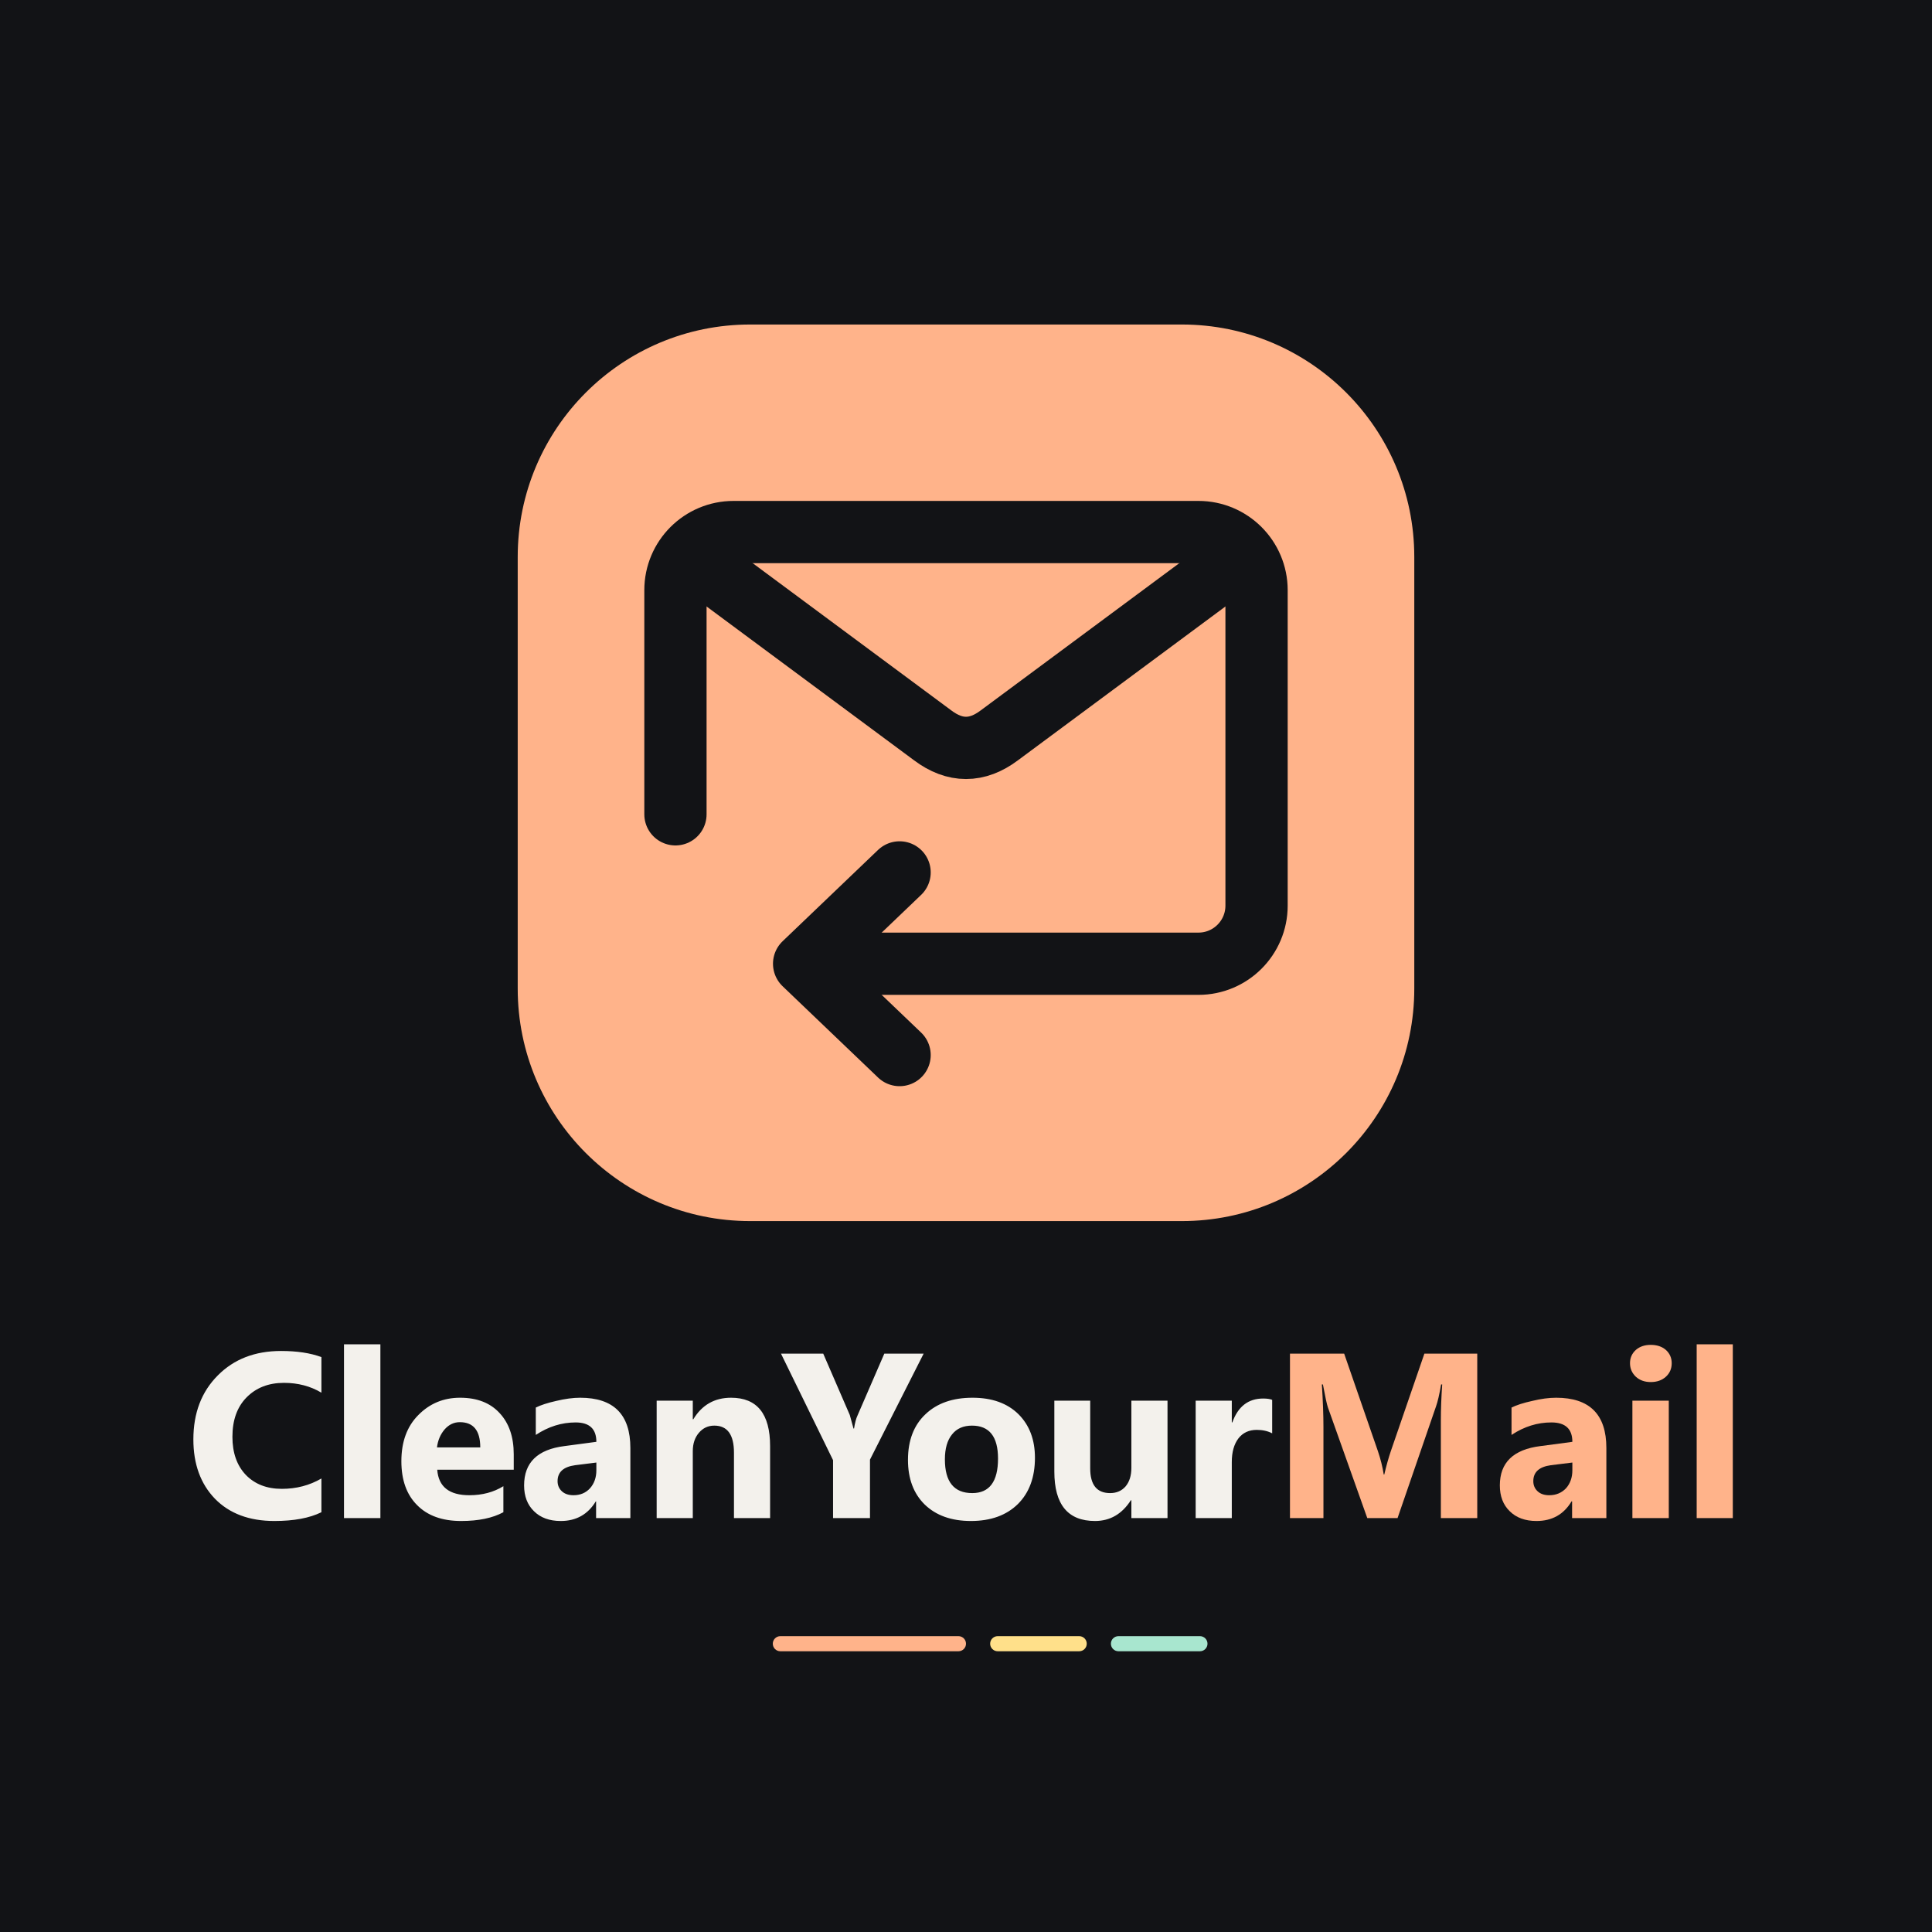
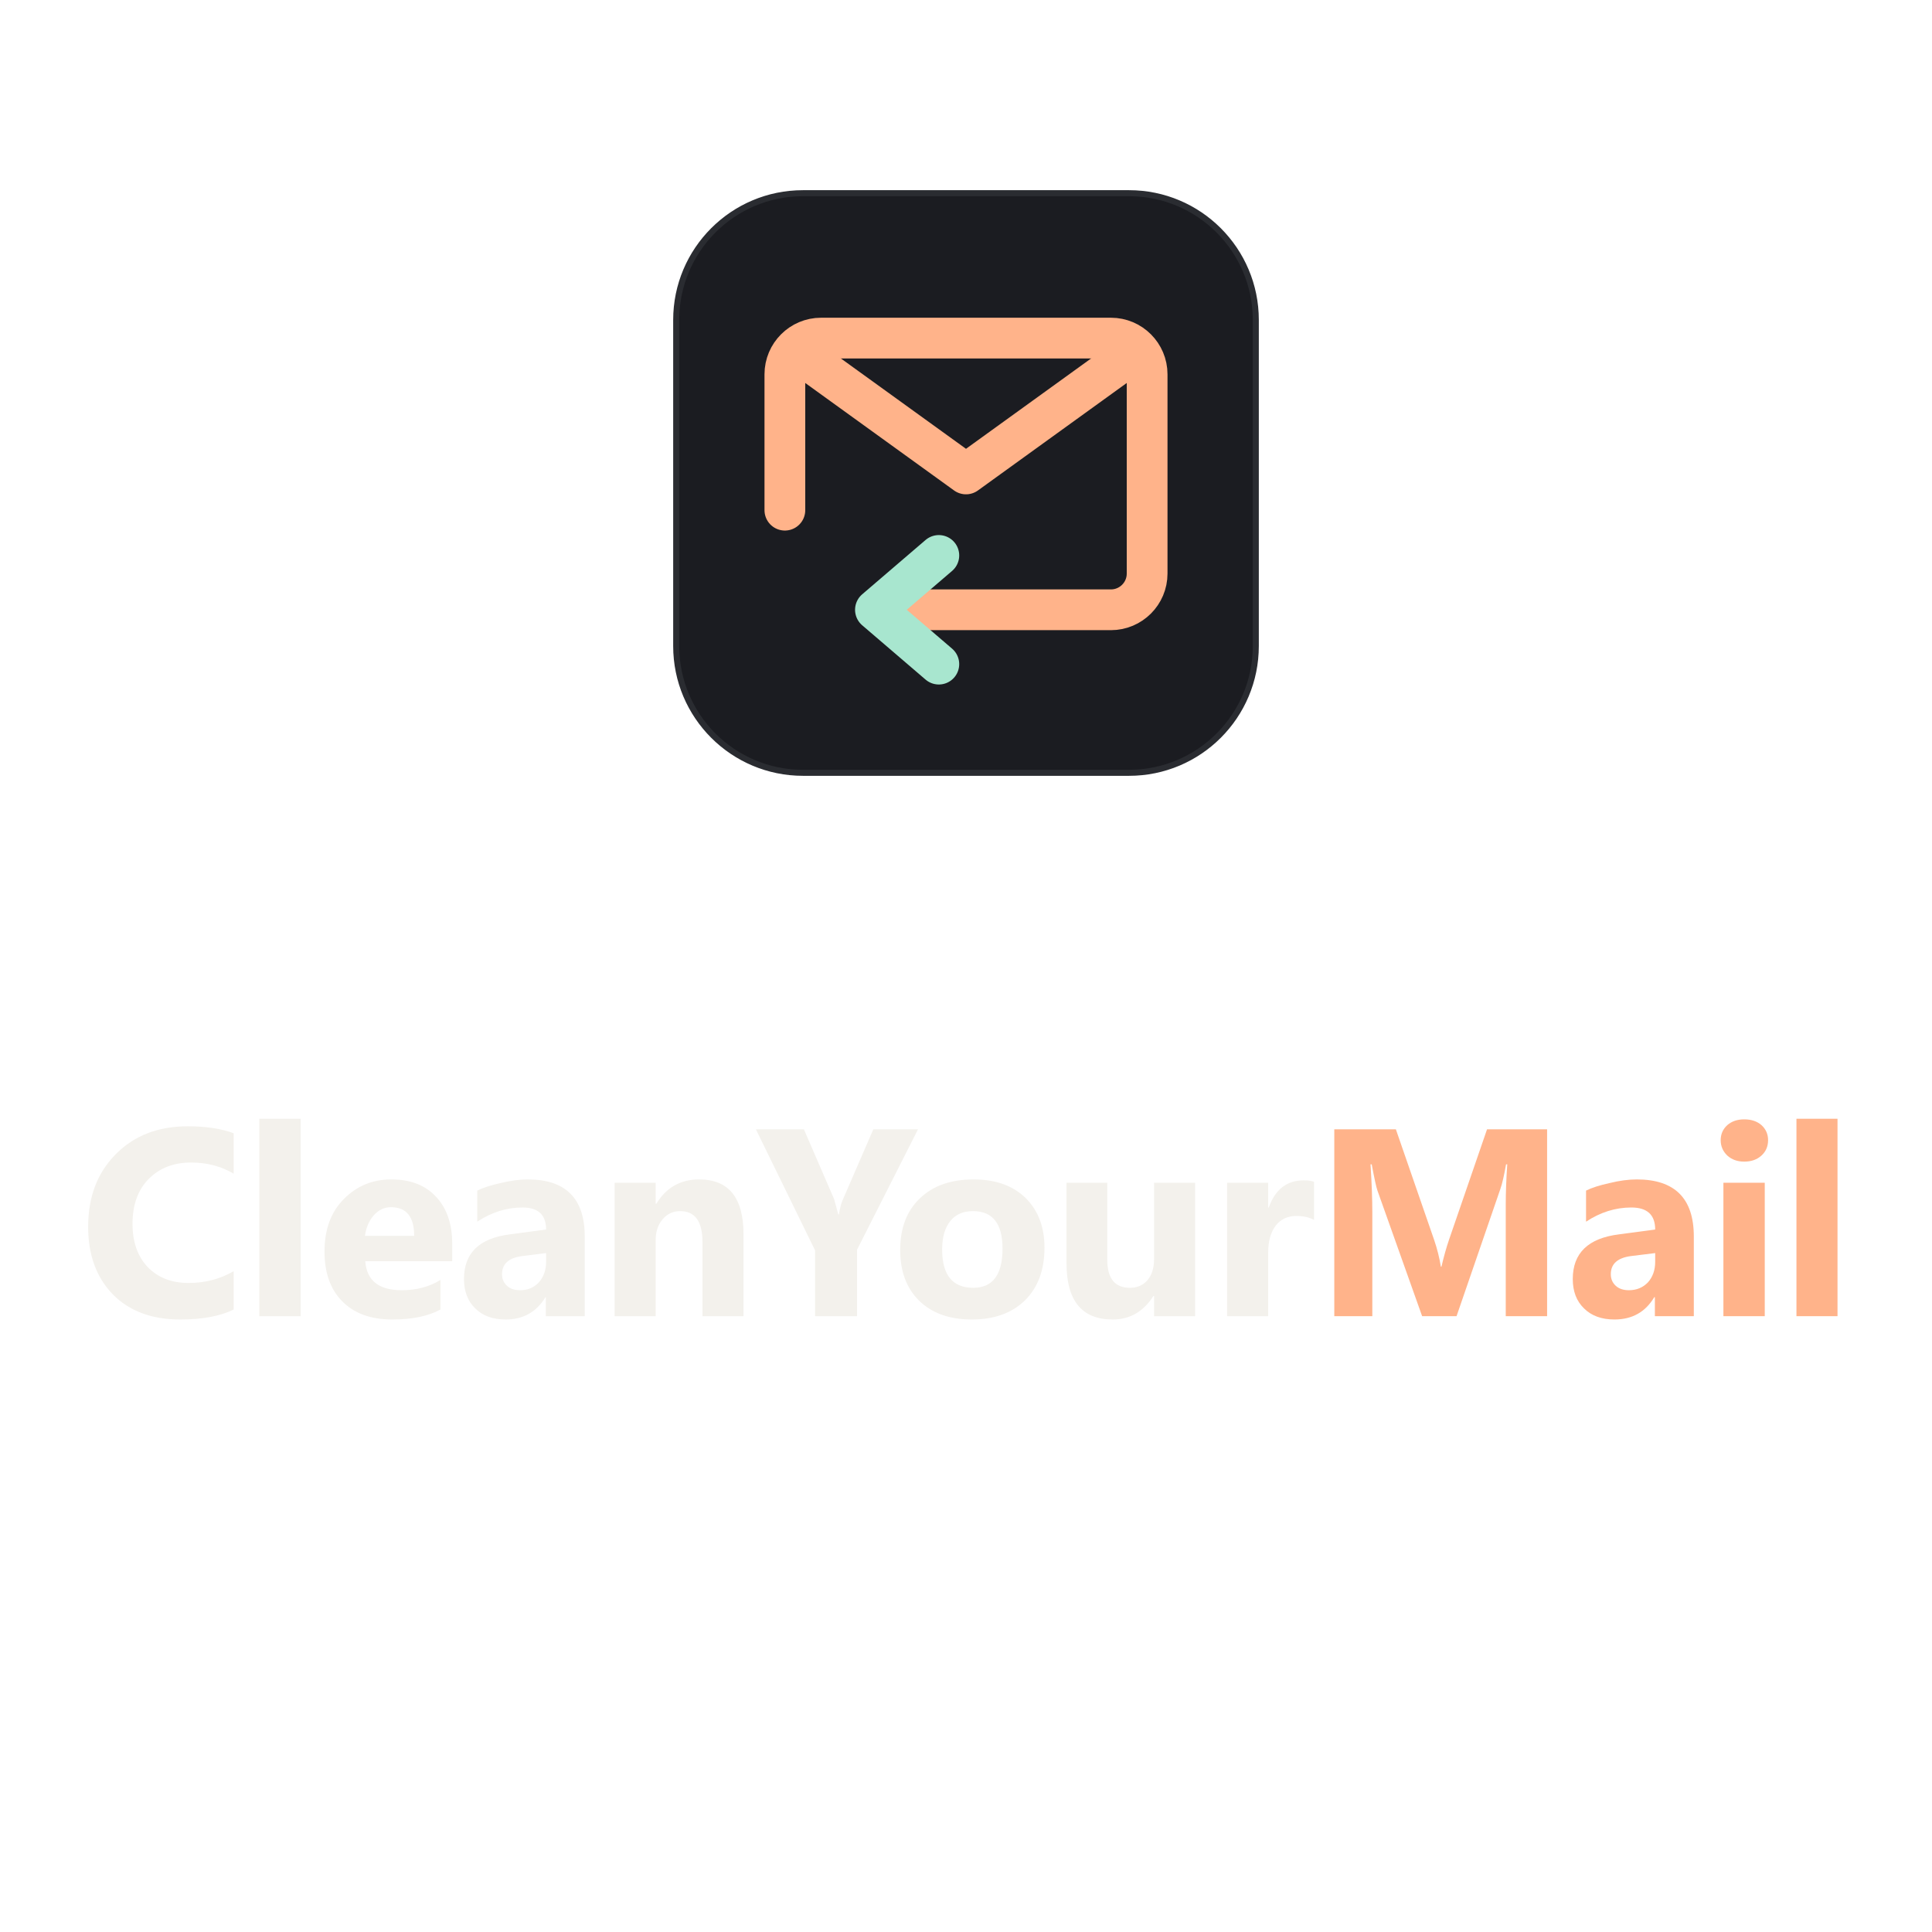
<svg xmlns="http://www.w3.org/2000/svg" width="640" height="640" viewBox="0 0 640 640" role="img" aria-labelledby="title desc">
-   <rect width="640" height="640" fill="#121316" />
-   <g transform="translate(144 80) scale(0.6875)">
-     <rect x="40" y="40" width="432" height="432" rx="112" fill="#FFB38A" />
-     <g fill="none" stroke="#121316" stroke-width="30" stroke-linecap="round" stroke-linejoin="round">
-       <path d="M116 276 V168 A28 28 0 0 1 144 140 H368 A28 28 0 0 1 396 168 V320 A28 28 0 0 1 368 348 H184" />
-       <path d="M124 152 L240 238 Q256 250 272 238 L388 152" />
-       <path d="M224 304 L178 348 L224 392" />
-     </g>
+   <rect x="224" y="64" width="192" height="192" rx="42" fill="#1B1C21" stroke="#2A2C31" stroke-width="2" />
+   <g transform="translate(224 64) scale(3)" fill="none" stroke-linecap="round" stroke-linejoin="round">
+     <path d="M12 35 V20 A4 4 0 0 1 16 16 H48 A4 4 0 0 1 52 20 V42 A4 4 0 0 1 48 46 H23" stroke="#FFB38A" stroke-width="4.5" />
+     <path d="M14 18 L32 31 L50 18" stroke="#FFB38A" stroke-width="4.5" />
+     <path d="M29 40 L22 46 L29 52" stroke="#A8E6CF" stroke-width="4.5" />
  </g>
-   <g transform="translate(54.2 436) scale(0.88)">
+   <g transform="translate(18 360) scale(1.0)">
    <path fill="#F3F1EC" d="M59.4 73.8Q52.7 77.1 41.7 77.1Q27.5 77.1 19.3 68.7Q11.2 60.3 11.2 46.4Q11.2 31.5 20.4 22.3Q29.5 13.1 44.2 13.1Q53.2 13.1 59.4 15.4V28.8Q53.2 25.1 45.3 25.1Q36.6 25.1 31.2 30.6Q25.9 36 25.9 45.4Q25.9 54.4 30.9 59.7Q36 65 44.5 65Q52.7 65 59.4 61.1Z M81.6 76H67.9V10.6H81.6Z M131.8 57.8H103Q103.7 67.4 115.1 67.4Q122.4 67.4 127.9 64V73.8Q121.8 77.1 112 77.1Q101.3 77.1 95.4 71.1Q89.5 65.2 89.5 54.6Q89.5 43.6 95.9 37.2Q102.3 30.7 111.6 30.7Q121.2 30.7 126.5 36.5Q131.8 42.2 131.8 52ZM119.2 49.4Q119.2 39.9 111.5 39.9Q108.2 39.9 105.8 42.6Q103.4 45.4 102.9 49.4Z M175.7 76H162.8V69.7H162.7Q158.2 77.1 149.5 77.1Q143.1 77.1 139.4 73.4Q135.7 69.8 135.7 63.7Q135.7 50.8 150.9 48.9L162.9 47.3Q162.9 40 155.1 40Q147.2 40 140.1 44.7V34.4Q142.9 33 147.8 31.9Q152.8 30.7 156.8 30.7Q175.7 30.7 175.7 49.6ZM162.9 58V55.1L154.9 56.1Q148.3 57 148.3 62.1Q148.3 64.4 149.9 65.9Q151.5 67.4 154.3 67.4Q158.1 67.4 160.5 64.8Q162.9 62.1 162.9 58Z M228.3 76H214.7V51.4Q214.7 41.2 207.3 41.2Q203.8 41.2 201.5 43.9Q199.2 46.6 199.2 50.8V76H185.6V31.8H199.2V38.8H199.4Q204.3 30.7 213.6 30.7Q228.3 30.7 228.3 48.9Z M286.1 14.1 265.9 54V76H252V54.2L232.4 14.1H248.3L258.3 37.2Q258.5 37.9 259.7 42.3H259.9Q260.4 39.1 261.2 37.4L271.3 14.1Z M303.9 77.1Q292.9 77.1 286.5 70.9Q280.2 64.7 280.2 54.1Q280.2 43.1 286.8 36.9Q293.3 30.7 304.5 30.7Q315.5 30.7 321.8 36.9Q328 43.1 328 53.3Q328 64.3 321.6 70.7Q315.1 77.1 303.9 77.1ZM304.3 41.2Q299.4 41.2 296.8 44.5Q294.1 47.8 294.1 53.9Q294.1 66.6 304.4 66.6Q314.1 66.6 314.1 53.6Q314.1 41.2 304.3 41.2Z M377.9 76H364.3V69.3H364.1Q359.1 77.1 350.6 77.1Q335.3 77.1 335.3 58.5V31.8H348.8V57.3Q348.8 66.6 356.3 66.6Q359.9 66.6 362.1 64.1Q364.3 61.5 364.3 57.1V31.8H377.9Z M417.3 44.1Q414.8 42.8 411.5 42.8Q407.1 42.8 404.6 46Q402.1 49.3 402.1 54.9V76H388.5V31.8H402.1V40H402.3Q405.5 31 413.9 31Q416.1 31 417.3 31.5Z" />
    <path fill="#FFB38A" d="M494.5 76H480.8V39Q480.8 33 481.3 25.7H480.9Q479.9 31.4 479 33.9L464.5 76H453.1L438.3 34.4Q437.7 32.7 436.4 25.7H436Q436.6 34.9 436.6 41.8V76H424V14.1H444.4L457.1 50.8Q458.6 55.2 459.3 59.6H459.5Q460.7 54.5 462 50.7L474.6 14.1H494.5Z M543.1 76H530.2V69.7H530Q525.6 77.1 516.8 77.1Q510.4 77.1 506.7 73.4Q503 69.8 503 63.7Q503 50.8 518.3 48.9L530.3 47.3Q530.3 40 522.4 40Q514.5 40 507.4 44.7V34.4Q510.2 33 515.2 31.9Q520.1 30.7 524.2 30.7Q543.1 30.7 543.1 49.6ZM530.3 58V55.1L522.2 56.1Q515.6 57 515.6 62.1Q515.6 64.4 517.2 65.9Q518.8 67.4 521.6 67.4Q525.4 67.4 527.9 64.8Q530.3 62.1 530.3 58Z M559.8 24.8Q556.4 24.8 554.2 22.8Q552 20.7 552 17.7Q552 14.7 554.2 12.7Q556.4 10.8 559.8 10.8Q563.3 10.8 565.5 12.7Q567.7 14.7 567.7 17.7Q567.7 20.8 565.5 22.8Q563.3 24.8 559.8 24.8ZM566.6 76H552.9V31.8H566.6Z M590.7 76H577.1V10.6H590.7Z" />
  </g>
-   <g transform="translate(256 542)">
-     <rect x="0" y="0" width="64" height="5" rx="2.5" fill="#FFB38A" />
-     <rect x="72" y="0" width="32" height="5" rx="2.5" fill="#FFE08A" />
-     <rect x="112" y="0" width="32" height="5" rx="2.5" fill="#A8E6CF" />
-   </g>
</svg>
